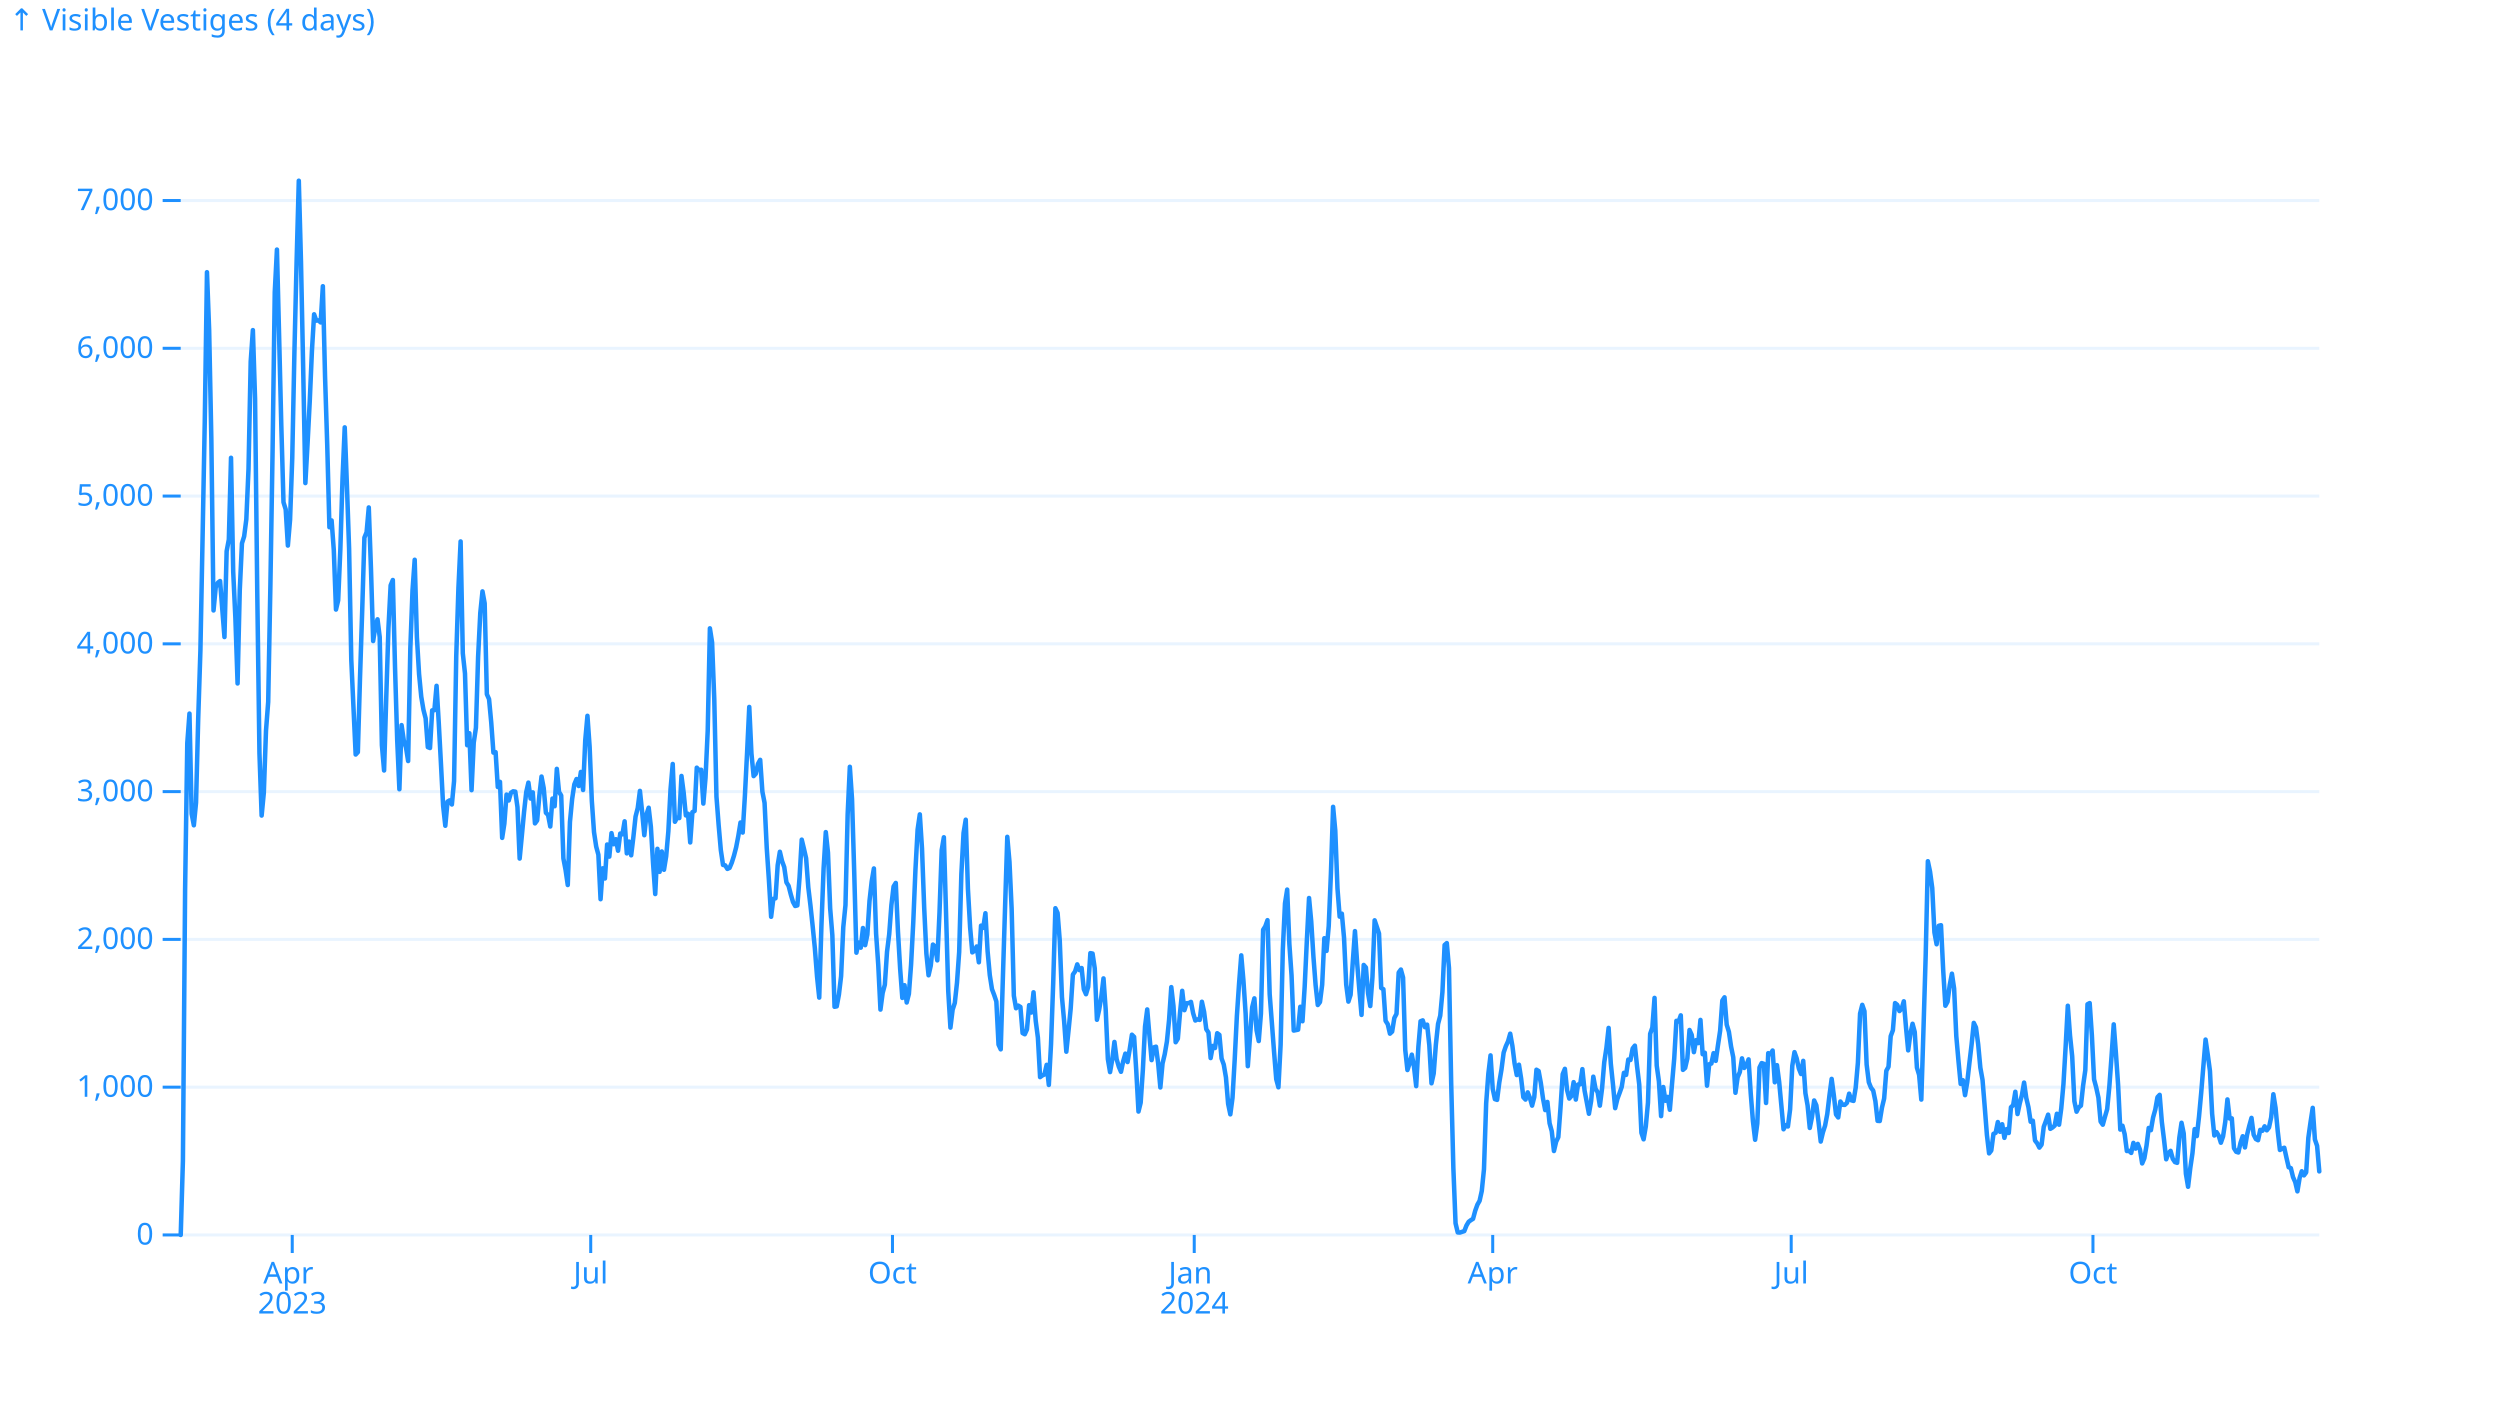
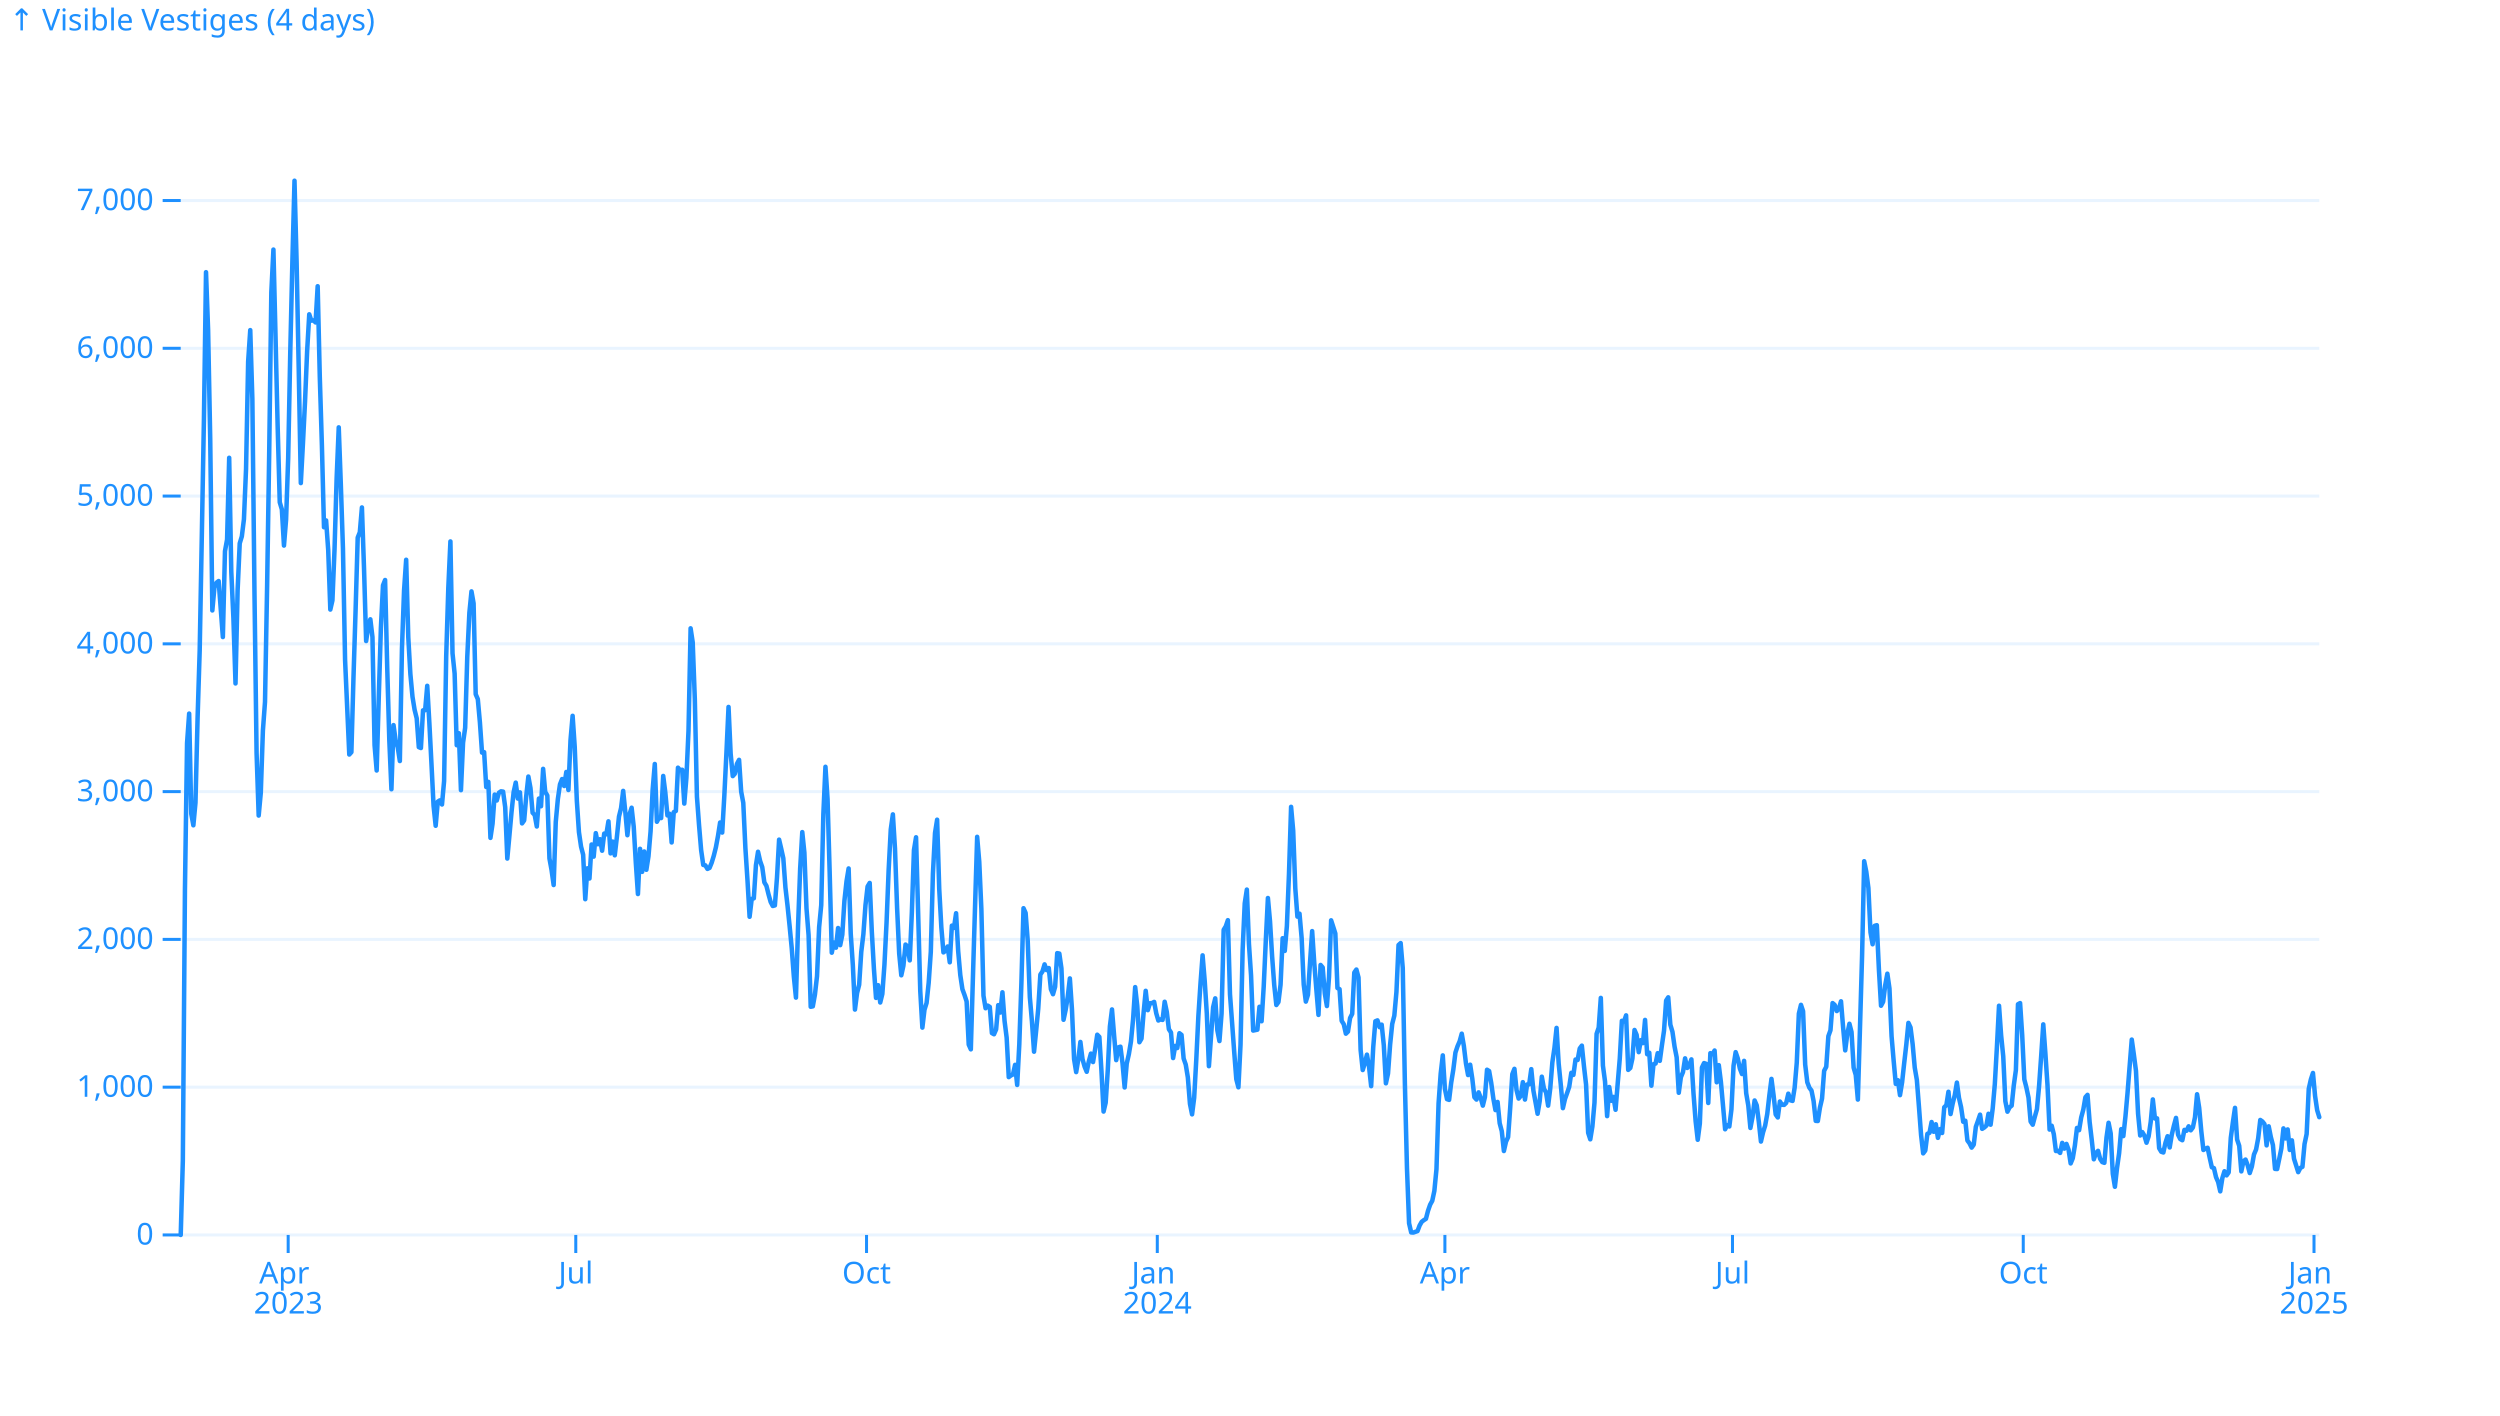
<svg xmlns="http://www.w3.org/2000/svg" class="plot-d6a7b5" fill="currentColor" font-family="system-ui, sans-serif" font-size="10" text-anchor="middle" width="830" height="470" viewBox="0 0 830 470" color="#1e90ff">
  <style>:where(.plot-d6a7b5){--plot-background: white;display:block;height:intrinsic;max-width:100%}:where(.plot-d6a7b5 text),:where(.plot-d6a7b5 tspan){white-space:pre}</style>
  <g aria-label="y-grid" stroke="currentColor" stroke-opacity=".1">
    <line x1="60" x2="770" y1="410" y2="410" />
    <line x1="60" x2="770" y1="360.939" y2="360.939" />
    <line x1="60" x2="770" y1="311.878" y2="311.878" />
    <line x1="60" x2="770" y1="262.817" y2="262.817" />
    <line x1="60" x2="770" y1="213.757" y2="213.757" />
    <line x1="60" x2="770" y1="164.696" y2="164.696" />
    <line x1="60" x2="770" y1="115.635" y2="115.635" />
    <line x1="60" x2="770" y1="66.574" y2="66.574" />
  </g>
  <g aria-label="y-axis tick" fill="none" stroke="currentColor">
    <path transform="translate(60,410)" d="M0,0L-6,0" />
    <path transform="translate(60,360.9392)" d="M0,0L-6,0" />
    <path transform="translate(60,311.8783)" d="M0,0L-6,0" />
    <path transform="translate(60,262.8175)" d="M0,0L-6,0" />
    <path transform="translate(60,213.7567)" d="M0,0L-6,0" />
    <path transform="translate(60,164.6958)" d="M0,0L-6,0" />
    <path transform="translate(60,115.635)" d="M0,0L-6,0" />
    <path transform="translate(60,66.57415)" d="M0,0L-6,0" />
  </g>
  <g aria-label="y-axis tick label" text-anchor="end" font-variant="tabular-nums">
    <text y=".32em" transform="translate(-9,0) translate(60,410)">0</text>
    <text y=".32em" transform="translate(-9,0) translate(60,360.9392)">1,000</text>
    <text y=".32em" transform="translate(-9,0) translate(60,311.8783)">2,000</text>
    <text y=".32em" transform="translate(-9,0) translate(60,262.8175)">3,000</text>
    <text y=".32em" transform="translate(-9,0) translate(60,213.7567)">4,000</text>
    <text y=".32em" transform="translate(-9,0) translate(60,164.6958)">5,000</text>
    <text y=".32em" transform="translate(-9,0) translate(60,115.635)">6,000</text>
    <text y=".32em" transform="translate(-9,0) translate(60,66.57415)">7,000</text>
  </g>
  <g aria-label="y-axis label" text-anchor="start">
    <text y=".71em" transform="translate(-57,-57) translate(60,60)">↑ Visible Vestiges (4 days)</text>
  </g>
  <g aria-label="x-axis tick" fill="none" stroke="currentColor">
-     <path transform="translate(97.02454,410)" d="M0,0L0,6" />
-     <path transform="translate(196.1196,410)" d="M0,0L0,6" />
-     <path transform="translate(296.3037,410)" d="M0,0L0,6" />
-     <path transform="translate(396.4877,410)" d="M0,0L0,6" />
-     <path transform="translate(495.5828,410)" d="M0,0L0,6" />
-     <path transform="translate(594.6779,410)" d="M0,0L0,6" />
-     <path transform="translate(694.862,410)" d="M0,0L0,6" />
+     <path transform="translate(95.67488,410)" d="M0,0L0,6" />
+     <path transform="translate(191.1576,410)" d="M0,0L0,6" />
+     <path transform="translate(287.6897,410)" d="M0,0L0,6" />
+     <path transform="translate(384.2217,410)" d="M0,0L0,6" />
+     <path transform="translate(479.7044,410)" d="M0,0L0,6" />
+     <path transform="translate(575.1872,410)" d="M0,0L0,6" />
+     <path transform="translate(671.7192,410)" d="M0,0L0,6" />
+     <path transform="translate(768.2512,410)" d="M0,0L0,6" />
  </g>
  <g aria-label="x-axis tick label" font-variant="tabular-nums">
-     <text transform="translate(0,9) translate(97.02454,410)">
+     <text transform="translate(0,9) translate(95.67488,410)">
      <tspan x="0" y=".71em">Apr</tspan>
      <tspan x="0" dy="1em">2023</tspan>
    </text>
-     <text y=".71em" transform="translate(0,9) translate(196.1196,410)">Jul</text>
-     <text y=".71em" transform="translate(0,9) translate(296.3037,410)">Oct</text>
-     <text transform="translate(0,9) translate(396.4877,410)">
+     <text y=".71em" transform="translate(0,9) translate(191.1576,410)">Jul</text>
+     <text y=".71em" transform="translate(0,9) translate(287.6897,410)">Oct</text>
+     <text transform="translate(0,9) translate(384.2217,410)">
      <tspan x="0" y=".71em">Jan</tspan>
      <tspan x="0" dy="1em">2024</tspan>
    </text>
-     <text y=".71em" transform="translate(0,9) translate(495.5828,410)">Apr</text>
-     <text y=".71em" transform="translate(0,9) translate(594.6779,410)">Jul</text>
-     <text y=".71em" transform="translate(0,9) translate(694.862,410)">Oct</text>
+     <text y=".71em" transform="translate(0,9) translate(479.7044,410)">Apr</text>
+     <text y=".71em" transform="translate(0,9) translate(575.1872,410)">Jul</text>
+     <text y=".71em" transform="translate(0,9) translate(671.7192,410)">Oct</text>
+     <text transform="translate(0,9) translate(768.2512,410)">
+       <tspan x="0" y=".71em">Jan</tspan>
+       <tspan x="0" dy="1em">2025</tspan>
+     </text>
  </g>
  <g aria-label="line" fill="none" stroke="currentColor" stroke-width="1.5" stroke-linejoin="round" stroke-linecap="round">
-     <path d="M60,410L60.726,385.371L61.452,295.296L62.178,246.726L62.904,236.913L63.63,270.177L64.356,274.003L65.082,266.497L65.808,238.434L66.534,216.013L67.26,178.237L67.986,139.626L68.712,90.369L69.438,109.65L70.164,145.66L70.89,202.669L71.616,195.015L72.342,193.445L73.067,192.906L73.793,202.227L74.519,211.5L75.245,182.996L75.971,179.12L76.697,151.989L77.423,189.815L78.149,205.22L78.875,226.905L79.601,195.948L80.327,180.395L81.053,178.089L81.779,172.398L82.505,155.718L83.231,120.05L83.957,109.601L84.683,132.463L85.409,196.683L86.135,250.013L86.861,270.765L87.587,263.21L88.313,242.555L89.039,233.038L89.765,194.623L90.491,149.978L91.217,97.041L91.943,82.862L92.669,111.808L93.395,141.343L94.121,166.756L94.847,169.111L95.573,181.131L96.299,172.595L97.025,152.136L97.751,116.665L98.476,86.689L99.202,60L99.928,86.934L100.654,122.258L101.38,160.378L102.106,147.328L102.832,133.297L103.558,116.518L104.284,104.351L105.01,106.461L105.736,106.362L106.462,107.049L107.188,95.029L107.914,125.006L108.64,147.77L109.366,175.048L110.092,172.791L110.818,182.603L111.544,202.375L112.27,199.333L112.996,182.358L113.722,158.759L114.448,141.883L115.174,161.114L115.9,182.161L116.626,219.055L117.352,234.853L118.078,250.503L118.804,249.718L119.53,224.795L120.256,202.473L120.982,178.482L121.708,176.716L122.434,168.474L123.16,188.785L123.885,212.825L124.611,207.967L125.337,205.613L126.063,211.5L126.789,247.412L127.515,255.802L128.241,231.32L128.967,208.507L129.693,194.329L130.419,192.562L131.145,221.508L131.871,245.744L132.597,262.033L133.323,240.74L134.049,245.793L134.775,248.099L135.501,252.662L136.227,215.327L136.953,195.997L137.679,185.841L138.405,211.549L139.131,223.814L139.857,231.32L140.583,235.638L141.309,238.483L142.035,248.05L142.761,248.345L143.487,235.834L144.213,235.785L144.939,227.69L145.665,239.955L146.391,253.496L147.117,267.527L147.843,274.151L148.569,266.154L149.294,265.712L150.02,267.086L150.746,259.334L151.472,217.829L152.198,195.212L152.924,179.757L153.65,216.897L154.376,223.618L155.102,247.412L155.828,243.438L156.554,262.327L157.28,246.578L158.006,241.623L158.732,218.025L159.458,203.454L160.184,196.34L160.91,200.314L161.636,230.486L162.362,232.105L163.088,239.857L163.814,249.865L164.54,249.718L165.266,261.297L165.992,259.579L166.718,278.174L167.444,273.464L168.17,263.799L168.896,265.761L169.622,263.21L170.348,262.719L171.074,262.817L171.8,267.969L172.526,285.042L173.252,277.438L173.978,269.637L174.703,263.014L175.429,259.825L176.155,265.123L176.881,263.063L177.607,273.366L178.333,272.384L179.059,264.191L179.785,257.813L180.511,261.64L181.237,269.833L181.963,270.569L182.689,274.396L183.415,265.123L184.141,267.675L184.867,255.262L185.593,262.916L186.319,264.093L187.045,284.993L187.771,288.82L188.497,293.824L189.223,272.875L189.949,265.271L190.675,260.414L191.401,258.647L192.127,260.953L192.853,256.292L193.579,262.278L194.305,245.744L195.031,237.649L195.757,247.952L196.483,265.859L197.209,276.26L197.935,281.068L198.661,283.766L199.387,298.534L200.112,288.28L200.838,291.665L201.564,280.381L202.29,284.404L203.016,276.604L203.742,280.283L204.468,278.615L205.194,282.442L205.92,276.751L206.646,276.996L207.372,272.679L208.098,283.325L208.824,279.4L209.55,283.963L210.276,277.928L211.002,271.109L211.728,268.263L212.454,262.572L213.18,269.49L213.906,277.29L214.632,270.373L215.358,268.165L216.084,274.445L216.81,286.514L217.536,296.817L218.262,281.804L218.988,289.458L219.714,282.687L220.44,288.771L221.166,284.306L221.892,276.015L222.618,262.082L223.344,253.643L224.07,272.826L224.796,271.452L225.521,271.599L226.247,257.617L226.973,263.161L227.699,270.716L228.425,270.177L229.151,279.694L229.877,269.637L230.603,269.244L231.329,254.87L232.055,255.704L232.781,255.556L233.507,266.791L234.233,258.255L234.959,242.653L235.685,208.605L236.411,213.266L237.137,232.105L237.863,264.486L238.589,273.905L239.315,282.246L240.041,287.152L240.767,287.299L241.493,288.476L242.219,288.133L242.945,286.416L243.671,284.11L244.397,281.313L245.123,277.536L245.849,273.071L246.575,276.407L247.301,264.24L248.027,249.964L248.753,234.706L249.479,250.16L250.204,257.666L250.93,256.881L251.656,253.594L252.382,252.269L253.108,262.817L253.834,266.546L254.56,281.559L255.286,292.303L256.012,304.372L256.738,298.436L257.464,298.239L258.19,287.25L258.916,282.785L259.642,285.876L260.368,287.888L261.094,292.941L261.82,294.118L262.546,296.964L263.272,299.466L263.998,300.791L264.724,300.594L265.45,291.322L266.176,278.762L266.902,281.755L267.628,284.944L268.354,294.609L269.08,300.692L269.806,307.512L270.532,314.822L271.258,324.242L271.984,331.208L272.71,307.463L273.436,288.329L274.162,276.26L274.888,283.08L275.613,301.576L276.339,310.505L277.065,334.25L277.791,334.103L278.517,330.227L279.243,324.094L279.969,307.806L280.695,300.496L281.421,270.373L282.147,254.575L282.873,265.32L283.599,289.556L284.325,316.294L285.051,312.909L285.777,314.626L286.503,308.101L287.229,313.792L287.955,310.308L288.681,299.073L289.407,292.597L290.133,288.329L290.859,309.965L291.585,320.415L292.311,335.182L293.037,329.687L293.763,326.94L294.489,315.999L295.215,310.161L295.941,300.496L296.667,294.315L297.393,293.137L298.119,309.229L298.845,321.592L299.571,331.306L300.297,327.087L301.022,332.827L301.748,329.982L302.474,320.268L303.2,306.285L303.926,288.771L304.652,275.377L305.378,270.373L306.104,281.706L306.83,301.379L307.556,316.588L308.282,323.8L309.008,320.611L309.734,313.595L310.46,314.282L311.186,318.845L311.912,303.047L312.638,282.246L313.364,277.977L314.09,303.293L314.816,329.05L315.542,341.168L316.268,335.231L316.994,332.974L317.72,326.253L318.446,316.049L319.172,290.144L319.898,276.555L320.624,272.139L321.35,295.1L322.076,307.855L322.802,316.196L323.528,315.656L324.254,314.233L324.98,319.483L325.706,307.316L326.431,308.052L327.157,303.195L327.883,315.803L328.609,323.751L329.335,328.412L330.061,330.325L330.787,332.484L331.513,346.81L332.239,348.38L332.965,324.291L333.691,300.938L334.417,277.83L335.143,286.121L335.869,301.821L336.595,330.571L337.321,334.741L338.047,333.858L338.773,334.299L339.499,342.983L340.225,343.375L340.951,341.756L341.677,333.71L342.403,336.163L343.129,329.442L343.855,338.911L344.581,344.504L345.307,357.603L346.033,357.063L346.759,356.72L347.485,353.531L348.211,360.203L348.937,346.761L349.663,326.351L350.389,301.526L351.115,303.096L351.84,312.32L352.566,331.012L353.292,339.058L354.018,349.165L354.744,342.198L355.47,334.839L356.196,323.555L356.922,322.525L357.648,320.17L358.374,322.083L359.1,321.396L359.826,328.412L360.552,330.08L361.278,327.627L362.004,316.441L362.73,316.588L363.456,321.494L364.182,338.567L364.908,335.28L365.634,330.914L366.36,324.83L367.086,335.133L367.812,351.618L368.538,355.935L369.264,351.765L369.99,345.927L370.716,351.618L371.442,354.12L372.168,355.837L372.894,352.354L373.62,349.802L374.346,352.599L375.072,348.281L375.798,343.523L376.524,344.258L377.249,355.641L377.975,369.034L378.701,366.091L379.427,355.248L380.153,340.775L380.879,335.133L381.605,343.768L382.331,351.961L383.057,347.742L383.783,347.496L384.509,353.04L385.235,361.037L385.961,353.089L386.687,349.999L387.413,345.779L388.139,338.518L388.865,327.725L389.591,334.005L390.317,346.025L391.043,344.847L391.769,336.213L392.495,328.951L393.221,335.378L393.947,333.073L394.673,333.024L395.399,332.631L396.125,336.409L396.851,338.813L397.577,338.42L398.303,338.616L399.029,332.582L399.755,335.918L400.481,341.707L401.207,342.787L401.933,351.274L402.658,347.251L403.384,347.938L404.11,343.032L404.836,343.572L405.562,351.421L406.288,353.433L407.014,357.701L407.74,366.483L408.466,369.966L409.192,364.472L409.918,351.814L410.644,337.292L411.37,326.548L412.096,317.177L412.822,325.615L413.548,336.507L414.274,353.973L415,344.16L415.726,334.397L416.452,331.454L417.178,342.051L417.904,345.632L418.63,336.507L419.356,308.689L420.082,307.561L420.808,305.5L421.534,330.08L422.26,339.598L422.986,349.214L423.712,358.29L424.438,360.988L425.164,346.859L425.89,315.411L426.616,299.907L427.342,295.345L428.067,313.399L428.793,323.849L429.519,342.149L430.245,342.002L430.971,341.854L431.697,334.25L432.423,339.058L433.149,327.627L433.875,312.271L434.601,298.141L435.327,305.893L436.053,317.569L436.779,327.038L437.505,333.661L438.231,332.68L438.957,326.94L439.683,311.486L440.409,315.705L441.135,307.463L441.861,290.095L442.587,267.871L443.313,275.77L444.039,294.952L444.765,304.323L445.491,303.342L446.217,311.339L446.943,326.891L447.669,332.533L448.395,330.276L449.121,319.434L449.847,309.131L450.573,319.728L451.299,328.608L452.025,336.948L452.751,320.366L453.476,321.2L454.202,329.835L454.928,334.005L455.654,324.389L456.38,305.549L457.106,307.708L457.832,309.916L458.558,328.019L459.284,328.412L460.01,338.911L460.736,340.039L461.462,343.179L462.188,342.492L462.914,337.979L463.64,336.605L464.366,322.868L465.092,321.887L465.818,324.536L466.544,348.576L467.27,355.248L467.996,352.991L468.722,350.146L469.448,354.169L470.174,360.596L470.9,347.546L471.626,339.058L472.352,338.764L473.078,341.02L473.804,340.186L474.53,347.006L475.256,359.664L475.982,356.426L476.708,346.81L477.434,339.941L478.16,337.194L478.885,329.344L479.611,313.743L480.337,313.105L481.063,321.396L481.789,359.516L482.515,387.825L483.241,406.124L483.967,409.166L484.693,409.215L485.419,408.97L486.145,408.724L486.871,406.86L487.597,405.634L488.323,405.094L489.049,404.652L489.775,401.954L490.501,399.943L491.227,398.667L491.953,395.38L492.679,388.168L493.405,366.287L494.131,356.475L494.857,350.391L495.583,361.479L496.309,364.913L497.035,365.158L497.761,359.418L498.487,355.101L499.213,349.459L499.939,347.349L500.665,345.73L501.391,343.179L502.117,347.251L502.843,353.089L503.569,356.916L504.294,353.482L505.02,358.094L505.746,364.275L506.472,365.06L507.198,362.656L507.924,364.472L508.65,367.072L509.376,364.226L510.102,355.15L510.828,355.592L511.554,359.565L512.28,364.717L513.006,368.544L513.732,365.845L514.458,372.91L515.184,375.559L515.91,382.133L516.636,379.043L517.362,377.522L518.088,367.759L518.814,356.622L519.54,354.856L520.266,361.871L520.992,364.717L521.718,363.883L522.444,359.271L523.17,365.06L523.896,360.056L524.622,360.007L525.348,354.954L526.074,362.068L526.8,365.894L527.526,369.77L528.252,365.551L528.978,357.456L529.703,361.43L530.429,362.656L531.155,367.072L531.881,361.381L532.607,352.697L533.333,347.889L534.059,341.266L534.785,353.089L535.511,360.105L536.237,367.906L536.963,364.864L537.689,362.902L538.415,360.841L539.141,356.18L539.867,356.867L540.593,351.765L541.319,351.912L542.045,348.085L542.771,347.153L543.497,353.973L544.223,360.056L544.949,376.099L545.675,378.258L546.401,373.989L547.127,366.091L547.853,343.228L548.579,341.168L549.305,331.306L550.031,353.776L550.757,359.026L551.483,370.555L552.209,360.89L552.935,365.453L553.661,364.177L554.387,368.445L555.112,359.86L555.838,351.47L556.564,338.911L557.29,339.156L558.016,337.096L558.742,355.199L559.468,354.561L560.194,351.421L560.92,341.953L561.646,343.572L562.372,349.312L563.098,345.338L563.824,346.319L564.55,338.616L565.276,349.999L566.002,349.508L566.728,360.449L567.454,353.335L568.18,353.089L568.906,349.655L569.632,352.206L570.358,347.055L571.084,342.198L571.81,332.19L572.536,331.11L573.262,340.186L573.988,342.541L574.714,347.447L575.44,351.029L576.166,362.803L576.892,357.652L577.618,355.935L578.344,351.372L579.07,354.561L579.796,353.678L580.521,351.716L581.247,363.098L581.973,372.223L582.699,378.405L583.425,373.008L584.151,354.414L584.877,352.942L585.603,353.188L586.329,366.189L587.055,349.655L587.781,349.999L588.507,348.772L589.233,359.32L589.959,353.629L590.685,359.222L591.411,367.072L592.137,374.922L592.863,373.548L593.589,373.989L594.315,368.298L595.041,353.825L595.767,349.312L596.493,351.372L597.219,354.757L597.945,356.573L598.671,352.206L599.397,362.951L600.123,367.023L600.849,374.48L601.575,370.849L602.301,365.355L603.027,366.974L603.753,372.468L604.479,378.994L605.204,375.952L605.93,373.695L606.656,369.819L607.382,363.638L608.108,358.192L608.834,363.638L609.56,370.015L610.286,370.997L611.012,365.698L611.738,366.777L612.464,366.826L613.19,366.14L613.916,363.098L614.642,365.306L615.368,365.502L616.094,361.086L616.82,352.844L617.546,336.507L618.272,333.612L618.998,335.722L619.724,353.433L620.45,359.32L621.176,361.135L621.902,362.068L622.628,365.6L623.354,372.125L624.08,372.174L624.806,367.759L625.532,364.717L626.258,355.493L626.984,354.169L627.71,344.013L628.436,342.051L629.162,333.024L629.888,333.612L630.613,335.673L631.339,334.888L632.065,332.435L632.791,341.07L633.517,348.723L634.243,343.228L634.969,339.892L635.695,342.639L636.421,354.463L637.147,356.867L637.873,365.06L638.599,341.511L639.325,317.373L640.051,285.925L640.777,289.408L641.503,294.805L642.229,309.572L642.955,313.497L643.681,307.365L644.407,307.168L645.133,321.985L645.859,333.907L646.585,332.582L647.311,327.038L648.037,323.26L648.763,328.167L649.489,344.013L650.215,352.255L650.941,359.86L651.667,358.633L652.393,363.588L653.119,359.32L653.845,352.893L654.571,346.761L655.297,339.598L656.022,341.119L656.748,346.662L657.474,354.463L658.2,358.535L658.926,367.464L659.652,376.786L660.378,382.918L661.104,381.986L661.83,376.442L662.556,376.099L663.282,372.518L664.008,375.756L664.734,373.253L665.46,377.767L666.186,374.872L666.912,376.148L667.638,367.611L668.364,366.925L669.09,362.46L669.816,369.868L670.542,366.385L671.268,363.588L671.994,359.418L672.72,364.521L673.446,367.611L674.172,372.419L674.898,372.076L675.624,378.65L676.35,379.582L677.076,381.005L677.802,380.024L678.528,374.087L679.254,372.125L679.98,370.064L680.706,374.774L681.431,374.333L682.157,373.695L682.883,369.77L683.609,373.401L684.335,368.004L685.061,359.958L685.787,347.546L686.513,333.907L687.239,343.719L687.965,350.685L688.691,365.6L689.417,369.083L690.143,367.66L690.869,367.072L691.595,360.399L692.321,355.297L693.047,333.416L693.773,333.024L694.499,343.67L695.225,358.339L695.951,361.086L696.677,364.422L697.403,372.37L698.129,373.401L698.855,370.751L699.581,368.249L700.307,360.645L701.033,350.685L701.759,340.088L702.485,349.704L703.211,360.203L703.937,375.02L704.663,373.744L705.389,376.541L706.115,382.133L706.84,382.084L707.566,382.771L708.292,379.435L709.018,381.348L709.744,379.779L710.47,381.692L711.196,386.255L711.922,384.537L712.648,380.318L713.374,374.48L714.1,375.216L714.826,370.997L715.552,368.396L716.278,364.275L717.004,363.49L717.73,372.468L718.456,378.405L719.182,384.881L719.908,382.869L720.634,382.084L721.36,384.734L722.086,385.813L722.812,386.058L723.538,377.718L724.264,372.763L724.99,376.295L725.716,389.689L726.442,394.006L727.168,387.825L727.894,382.869L728.62,374.872L729.346,377.178L730.072,370.702L730.798,362.803L731.524,353.923L732.249,345.142L732.975,350.146L733.701,355.542L734.427,369.77L735.153,376.982L735.879,375.854L736.605,377.031L737.331,379.386L738.057,377.276L738.783,372.468L739.509,365.011L740.235,371.34L740.961,371.291L741.687,381.201L742.413,382.379L743.139,382.624L743.865,379.386L744.591,377.227L745.317,380.956L746.043,376.688L746.769,373.744L747.495,371.144L748.221,376.737L748.947,378.16L749.673,378.552L750.399,375.118L751.125,375.412L751.851,373.94L752.577,375.265L753.303,374.333L754.029,370.948L754.755,363.294L755.481,367.808L756.207,375.559L756.933,381.79L757.658,381.348L758.384,381.054L759.11,384.39L759.836,387.53L760.562,387.825L761.288,390.817L762.014,392.436L762.74,395.527L763.466,391.112L764.192,388.855L764.918,390.228L765.644,389.247L766.37,377.767L767.096,372.567L767.822,367.808L768.548,378.307L769.274,380.416L770,388.904" />
+     <path d="M60,410L60.7,385.371L61.399,295.296L62.099,246.726L62.798,236.913L63.498,270.177L64.197,274.003L64.897,266.497L65.596,238.434L66.296,216.013L66.995,178.237L67.695,139.626L68.394,90.369L69.094,109.65L69.793,145.66L70.493,202.669L71.192,195.015L71.892,193.445L72.591,192.906L73.291,202.227L73.99,211.5L74.69,182.996L75.389,179.12L76.089,151.989L76.788,189.815L77.488,205.22L78.187,226.905L78.887,195.948L79.586,180.395L80.286,178.089L80.985,172.398L81.685,155.718L82.384,120.05L83.084,109.601L83.783,132.463L84.483,196.683L85.182,250.013L85.882,270.765L86.581,263.21L87.281,242.555L87.98,233.038L88.68,194.623L89.379,149.978L90.079,97.041L90.778,82.862L91.478,111.808L92.177,141.343L92.877,166.756L93.576,169.111L94.276,181.131L94.975,172.595L95.675,152.136L96.374,116.665L97.074,86.689L97.773,60L98.473,86.934L99.172,122.258L99.872,160.378L100.571,147.328L101.271,133.297L101.97,116.518L102.67,104.351L103.369,106.461L104.069,106.362L104.768,107.049L105.468,95.029L106.167,125.006L106.867,147.77L107.567,175.048L108.266,172.791L108.966,182.603L109.665,202.375L110.365,199.333L111.064,182.358L111.764,158.759L112.463,141.883L113.163,161.114L113.862,182.161L114.562,219.055L115.261,234.853L115.961,250.503L116.66,249.718L117.36,224.795L118.059,202.473L118.759,178.482L119.458,176.716L120.158,168.474L120.857,188.785L121.557,212.825L122.256,207.967L122.956,205.613L123.655,211.5L124.355,247.412L125.054,255.802L125.754,231.32L126.453,208.507L127.153,194.329L127.852,192.562L128.552,221.508L129.251,245.744L129.951,262.033L130.65,240.74L131.35,245.793L132.049,248.099L132.749,252.662L133.448,215.327L134.148,195.997L134.847,185.841L135.547,211.549L136.246,223.814L136.946,231.32L137.645,235.638L138.345,238.483L139.044,248.05L139.744,248.345L140.443,235.834L141.143,235.785L141.842,227.69L142.542,239.955L143.241,253.496L143.941,267.527L144.64,274.151L145.34,266.154L146.039,265.712L146.739,267.086L147.438,259.334L148.138,217.829L148.837,195.212L149.537,179.757L150.236,216.897L150.936,223.618L151.635,247.412L152.335,243.438L153.034,262.327L153.734,246.578L154.433,241.623L155.133,218.025L155.833,203.454L156.532,196.34L157.232,200.314L157.931,230.486L158.631,232.105L159.33,239.857L160.03,249.865L160.729,249.718L161.429,261.297L162.128,259.579L162.828,278.174L163.527,273.464L164.227,263.799L164.926,265.761L165.626,263.21L166.325,262.719L167.025,262.817L167.724,267.969L168.424,285.042L169.123,277.438L169.823,269.637L170.522,263.014L171.222,259.825L171.921,265.123L172.621,263.063L173.32,273.366L174.02,272.384L174.719,264.191L175.419,257.813L176.118,261.64L176.818,269.833L177.517,270.569L178.217,274.396L178.916,265.123L179.616,267.675L180.315,255.262L181.015,262.916L181.714,264.093L182.414,284.993L183.113,288.82L183.813,293.824L184.512,272.875L185.212,265.271L185.911,260.414L186.611,258.647L187.31,260.953L188.01,256.292L188.709,262.278L189.409,245.744L190.108,237.649L190.808,247.952L191.507,265.859L192.207,276.26L192.906,281.068L193.606,283.766L194.305,298.534L195.005,288.28L195.704,291.665L196.404,280.381L197.103,284.404L197.803,276.604L198.502,280.283L199.202,278.615L199.901,282.442L200.601,276.751L201.3,276.996L202,272.679L202.7,283.325L203.399,279.4L204.099,283.963L204.798,277.928L205.498,271.109L206.197,268.263L206.897,262.572L207.596,269.49L208.296,277.29L208.995,270.373L209.695,268.165L210.394,274.445L211.094,286.514L211.793,296.817L212.493,281.804L213.192,289.458L213.892,282.687L214.591,288.771L215.291,284.306L215.99,276.015L216.69,262.082L217.389,253.643L218.089,272.826L218.788,271.452L219.488,271.599L220.187,257.617L220.887,263.161L221.586,270.716L222.286,270.177L222.985,279.694L223.685,269.637L224.384,269.244L225.084,254.87L225.783,255.704L226.483,255.556L227.182,266.791L227.882,258.255L228.581,242.653L229.281,208.605L229.98,213.266L230.68,232.105L231.379,264.486L232.079,273.905L232.778,282.246L233.478,287.152L234.177,287.299L234.877,288.476L235.576,288.133L236.276,286.416L236.975,284.11L237.675,281.313L238.374,277.536L239.074,273.071L239.773,276.407L240.473,264.24L241.172,249.964L241.872,234.706L242.571,250.16L243.271,257.666L243.97,256.881L244.67,253.594L245.369,252.269L246.069,262.817L246.768,266.546L247.468,281.559L248.167,292.303L248.867,304.372L249.567,298.436L250.266,298.239L250.966,287.25L251.665,282.785L252.365,285.876L253.064,287.888L253.764,292.941L254.463,294.118L255.163,296.964L255.862,299.466L256.562,300.791L257.261,300.594L257.961,291.322L258.66,278.762L259.36,281.755L260.059,284.944L260.759,294.609L261.458,300.692L262.158,307.512L262.857,314.822L263.557,324.242L264.256,331.208L264.956,307.463L265.655,288.329L266.355,276.26L267.054,283.08L267.754,301.576L268.453,310.505L269.153,334.25L269.852,334.103L270.552,330.227L271.251,324.094L271.951,307.806L272.65,300.496L273.35,270.373L274.049,254.575L274.749,265.32L275.448,289.556L276.148,316.294L276.847,312.909L277.547,314.626L278.246,308.101L278.946,313.792L279.645,310.308L280.345,299.073L281.044,292.597L281.744,288.329L282.443,309.965L283.143,320.415L283.842,335.182L284.542,329.687L285.241,326.94L285.941,315.999L286.64,310.161L287.34,300.496L288.039,294.315L288.739,293.137L289.438,309.229L290.138,321.592L290.837,331.306L291.537,327.087L292.236,332.827L292.936,329.982L293.635,320.268L294.335,306.285L295.034,288.771L295.734,275.377L296.433,270.373L297.133,281.706L297.833,301.379L298.532,316.588L299.232,323.8L299.931,320.611L300.631,313.595L301.33,314.282L302.03,318.845L302.729,303.047L303.429,282.246L304.128,277.977L304.828,303.293L305.527,329.05L306.227,341.168L306.926,335.231L307.626,332.974L308.325,326.253L309.025,316.049L309.724,290.144L310.424,276.555L311.123,272.139L311.823,295.1L312.522,307.855L313.222,316.196L313.921,315.656L314.621,314.233L315.32,319.483L316.02,307.316L316.719,308.052L317.419,303.195L318.118,315.803L318.818,323.751L319.517,328.412L320.217,330.325L320.916,332.484L321.616,346.81L322.315,348.38L323.015,324.291L323.714,300.938L324.414,277.83L325.113,286.121L325.813,301.821L326.512,330.571L327.212,334.741L327.911,333.858L328.611,334.299L329.31,342.983L330.01,343.375L330.709,341.756L331.409,333.71L332.108,336.163L332.808,329.442L333.507,338.911L334.207,344.504L334.906,357.603L335.606,357.063L336.305,356.72L337.005,353.531L337.704,360.203L338.404,346.761L339.103,326.351L339.803,301.526L340.502,303.096L341.202,312.32L341.901,331.012L342.601,339.058L343.3,349.165L344,342.198L344.7,334.839L345.399,323.555L346.099,322.525L346.798,320.17L347.498,322.083L348.197,321.396L348.897,328.412L349.596,330.08L350.296,327.627L350.995,316.441L351.695,316.588L352.394,321.494L353.094,338.567L353.793,335.28L354.493,330.914L355.192,324.83L355.892,335.133L356.591,351.618L357.291,355.935L357.99,351.765L358.69,345.927L359.389,351.618L360.089,354.12L360.788,355.837L361.488,352.354L362.187,349.802L362.887,352.599L363.586,348.281L364.286,343.523L364.985,344.258L365.685,355.641L366.384,369.034L367.084,366.091L367.783,355.248L368.483,340.775L369.182,335.133L369.882,343.768L370.581,351.961L371.281,347.742L371.98,347.496L372.68,353.04L373.379,361.037L374.079,353.089L374.778,349.999L375.478,345.779L376.177,338.518L376.877,327.725L377.576,334.005L378.276,346.025L378.975,344.847L379.675,336.213L380.374,328.951L381.074,335.378L381.773,333.073L382.473,333.024L383.172,332.631L383.872,336.409L384.571,338.813L385.271,338.42L385.97,338.616L386.67,332.582L387.369,335.918L388.069,341.707L388.768,342.787L389.468,351.274L390.167,347.251L390.867,347.938L391.567,343.032L392.266,343.572L392.966,351.421L393.665,353.433L394.365,357.701L395.064,366.483L395.764,369.966L396.463,364.472L397.163,351.814L397.862,337.292L398.562,326.548L399.261,317.177L399.961,325.615L400.66,336.507L401.36,353.973L402.059,344.16L402.759,334.397L403.458,331.454L404.158,342.051L404.857,345.632L405.557,336.507L406.256,308.689L406.956,307.561L407.655,305.5L408.355,330.08L409.054,339.598L409.754,349.214L410.453,358.29L411.153,360.988L411.852,346.859L412.552,315.411L413.251,299.907L413.951,295.345L414.65,313.399L415.35,323.849L416.049,342.149L416.749,342.002L417.448,341.854L418.148,334.25L418.847,339.058L419.547,327.627L420.246,312.271L420.946,298.141L421.645,305.893L422.345,317.569L423.044,327.038L423.744,333.661L424.443,332.68L425.143,326.94L425.842,311.486L426.542,315.705L427.241,307.463L427.941,290.095L428.64,267.871L429.34,275.77L430.039,294.952L430.739,304.323L431.438,303.342L432.138,311.339L432.837,326.891L433.537,332.533L434.236,330.276L434.936,319.434L435.635,309.131L436.335,319.728L437.034,328.608L437.734,336.948L438.433,320.366L439.133,321.2L439.833,329.835L440.532,334.005L441.232,324.389L441.931,305.549L442.631,307.708L443.33,309.916L444.03,328.019L444.729,328.412L445.429,338.911L446.128,340.039L446.828,343.179L447.527,342.492L448.227,337.979L448.926,336.605L449.626,322.868L450.325,321.887L451.025,324.536L451.724,348.576L452.424,355.248L453.123,352.991L453.823,350.146L454.522,354.169L455.222,360.596L455.921,347.546L456.621,339.058L457.32,338.764L458.02,341.02L458.719,340.186L459.419,347.006L460.118,359.664L460.818,356.426L461.517,346.81L462.217,339.941L462.916,337.194L463.616,329.344L464.315,313.743L465.015,313.105L465.714,321.396L466.414,359.516L467.113,387.825L467.813,406.124L468.512,409.166L469.212,409.215L469.911,408.97L470.611,408.724L471.31,406.86L472.01,405.634L472.709,405.094L473.409,404.652L474.108,401.954L474.808,399.943L475.507,398.667L476.207,395.38L476.906,388.168L477.606,366.287L478.305,356.475L479.005,350.391L479.704,361.479L480.404,364.913L481.103,365.158L481.803,359.418L482.502,355.101L483.202,349.459L483.901,347.349L484.601,345.73L485.3,343.179L486,347.251L486.7,353.089L487.399,356.916L488.099,353.482L488.798,358.094L489.498,364.275L490.197,365.06L490.897,362.656L491.596,364.472L492.296,367.072L492.995,364.226L493.695,355.15L494.394,355.592L495.094,359.565L495.793,364.717L496.493,368.544L497.192,365.845L497.892,372.91L498.591,375.559L499.291,382.133L499.99,379.043L500.69,377.522L501.389,367.759L502.089,356.622L502.788,354.856L503.488,361.871L504.187,364.717L504.887,363.883L505.586,359.271L506.286,365.06L506.985,360.056L507.685,360.007L508.384,354.954L509.084,362.068L509.783,365.894L510.483,369.77L511.182,365.551L511.882,357.456L512.581,361.43L513.281,362.656L513.98,367.072L514.68,361.381L515.379,352.697L516.079,347.889L516.778,341.266L517.478,353.089L518.177,360.105L518.877,367.906L519.576,364.864L520.276,362.902L520.975,360.841L521.675,356.18L522.374,356.867L523.074,351.765L523.773,351.912L524.473,348.085L525.172,347.153L525.872,353.973L526.571,360.056L527.271,376.099L527.97,378.258L528.67,373.989L529.369,366.091L530.069,343.228L530.768,341.168L531.468,331.306L532.167,353.776L532.867,359.026L533.567,370.555L534.266,360.89L534.966,365.453L535.665,364.177L536.365,368.445L537.064,359.86L537.764,351.47L538.463,338.911L539.163,339.156L539.862,337.096L540.562,355.199L541.261,354.561L541.961,351.421L542.66,341.953L543.36,343.572L544.059,349.312L544.759,345.338L545.458,346.319L546.158,338.616L546.857,349.999L547.557,349.508L548.256,360.449L548.956,353.335L549.655,353.089L550.355,349.655L551.054,352.206L551.754,347.055L552.453,342.198L553.153,332.19L553.852,331.11L554.552,340.186L555.251,342.541L555.951,347.447L556.65,351.029L557.35,362.803L558.049,357.652L558.749,355.935L559.448,351.372L560.148,354.561L560.847,353.678L561.547,351.716L562.246,363.098L562.946,372.223L563.645,378.405L564.345,373.008L565.044,354.414L565.744,352.942L566.443,353.188L567.143,366.189L567.842,349.655L568.542,349.999L569.241,348.772L569.941,359.32L570.64,353.629L571.34,359.222L572.039,367.072L572.739,374.922L573.438,373.548L574.138,373.989L574.837,368.298L575.537,353.825L576.236,349.312L576.936,351.372L577.635,354.757L578.335,356.573L579.034,352.206L579.734,362.951L580.433,367.023L581.133,374.48L581.833,370.849L582.532,365.355L583.232,366.974L583.931,372.468L584.631,378.994L585.33,375.952L586.03,373.695L586.729,369.819L587.429,363.638L588.128,358.192L588.828,363.638L589.527,370.015L590.227,370.997L590.926,365.698L591.626,366.777L592.325,366.826L593.025,366.14L593.724,363.098L594.424,365.306L595.123,365.502L595.823,361.086L596.522,352.844L597.222,336.507L597.921,333.612L598.621,335.722L599.32,353.433L600.02,359.32L600.719,361.135L601.419,362.068L602.118,365.6L602.818,372.125L603.517,372.174L604.217,367.759L604.916,364.717L605.616,355.493L606.315,354.169L607.015,344.013L607.714,342.051L608.414,333.024L609.113,333.612L609.813,335.673L610.512,334.888L611.212,332.435L611.911,341.07L612.611,348.723L613.31,343.228L614.01,339.892L614.709,342.639L615.409,354.463L616.108,356.867L616.808,365.06L617.507,341.511L618.207,317.373L618.906,285.925L619.606,289.408L620.305,294.805L621.005,309.572L621.704,313.497L622.404,307.365L623.103,307.168L623.803,321.985L624.502,333.907L625.202,332.582L625.901,327.038L626.601,323.26L627.3,328.167L628,344.013L628.7,352.255L629.399,359.86L630.099,358.633L630.798,363.588L631.498,359.32L632.197,352.893L632.897,346.761L633.596,339.598L634.296,341.119L634.995,346.662L635.695,354.463L636.394,358.535L637.094,367.464L637.793,376.786L638.493,382.918L639.192,381.986L639.892,376.442L640.591,376.099L641.291,372.518L641.99,375.756L642.69,373.253L643.389,377.767L644.089,374.872L644.788,376.148L645.488,367.611L646.187,366.925L646.887,362.46L647.586,369.868L648.286,366.385L648.985,363.588L649.685,359.418L650.384,364.521L651.084,367.611L651.783,372.419L652.483,372.076L653.182,378.65L653.882,379.582L654.581,381.005L655.281,380.024L655.98,374.087L656.68,372.125L657.379,370.064L658.079,374.774L658.778,374.333L659.478,373.695L660.177,369.77L660.877,373.401L661.576,368.004L662.276,359.958L662.975,347.546L663.675,333.907L664.374,343.719L665.074,350.685L665.773,365.6L666.473,369.083L667.172,367.66L667.872,367.072L668.571,360.399L669.271,355.297L669.97,333.416L670.67,333.024L671.369,343.67L672.069,358.339L672.768,361.086L673.468,364.422L674.167,372.37L674.867,373.401L675.567,370.751L676.266,368.249L676.966,360.645L677.665,350.685L678.365,340.088L679.064,349.704L679.764,360.203L680.463,375.02L681.163,373.744L681.862,376.541L682.562,382.133L683.261,382.084L683.961,382.771L684.66,379.435L685.36,381.348L686.059,379.779L686.759,381.692L687.458,386.255L688.158,384.537L688.857,380.318L689.557,374.48L690.256,375.216L690.956,370.997L691.655,368.396L692.355,364.275L693.054,363.49L693.754,372.468L694.453,378.405L695.153,384.881L695.852,382.869L696.552,382.084L697.251,384.734L697.951,385.813L698.65,386.058L699.35,377.718L700.049,372.763L700.749,376.295L701.448,389.689L702.148,394.006L702.847,387.825L703.547,382.869L704.246,374.872L704.946,377.178L705.645,370.702L706.345,362.803L707.044,353.923L707.744,345.142L708.443,350.146L709.143,355.542L709.842,369.77L710.542,376.982L711.241,375.854L711.941,377.031L712.64,379.386L713.34,377.276L714.039,372.468L714.739,365.011L715.438,371.34L716.138,371.291L716.837,381.201L717.537,382.379L718.236,382.624L718.936,379.386L719.635,377.227L720.335,380.956L721.034,376.688L721.734,373.744L722.433,371.144L723.133,376.737L723.833,378.16L724.532,378.552L725.232,375.118L725.931,375.412L726.631,373.94L727.33,375.265L728.03,374.333L728.729,370.948L729.429,363.294L730.128,367.808L730.828,375.559L731.527,381.79L732.227,381.348L732.926,381.054L733.626,384.39L734.325,387.53L735.025,387.825L735.724,390.817L736.424,392.436L737.123,395.527L737.823,391.112L738.522,388.855L739.222,390.228L739.921,389.247L740.621,377.767L741.32,372.567L742.02,367.808L742.719,378.307L743.419,380.416L744.118,388.904L744.818,385.568L745.517,384.979L746.217,386.843L746.916,389.444L747.616,387.285L748.315,383.311L749.015,381.643L749.714,377.914L750.414,371.831L751.113,372.321L751.813,373.204L752.512,380.269L753.212,373.94L753.911,377.473L754.611,380.171L755.31,388.07L756.01,388.119L756.709,384.734L757.409,381.299L758.108,374.627L758.808,377.963L759.507,374.971L760.207,381.79L760.906,378.601L761.606,384.685L762.305,386.892L763.005,389.149L763.704,387.775L764.404,387.383L765.103,379.828L765.803,376.491L766.502,361.528L767.202,358.388L767.901,356.229L768.601,363.834L769.3,368.593L770,370.899" />
  </g>
</svg>
